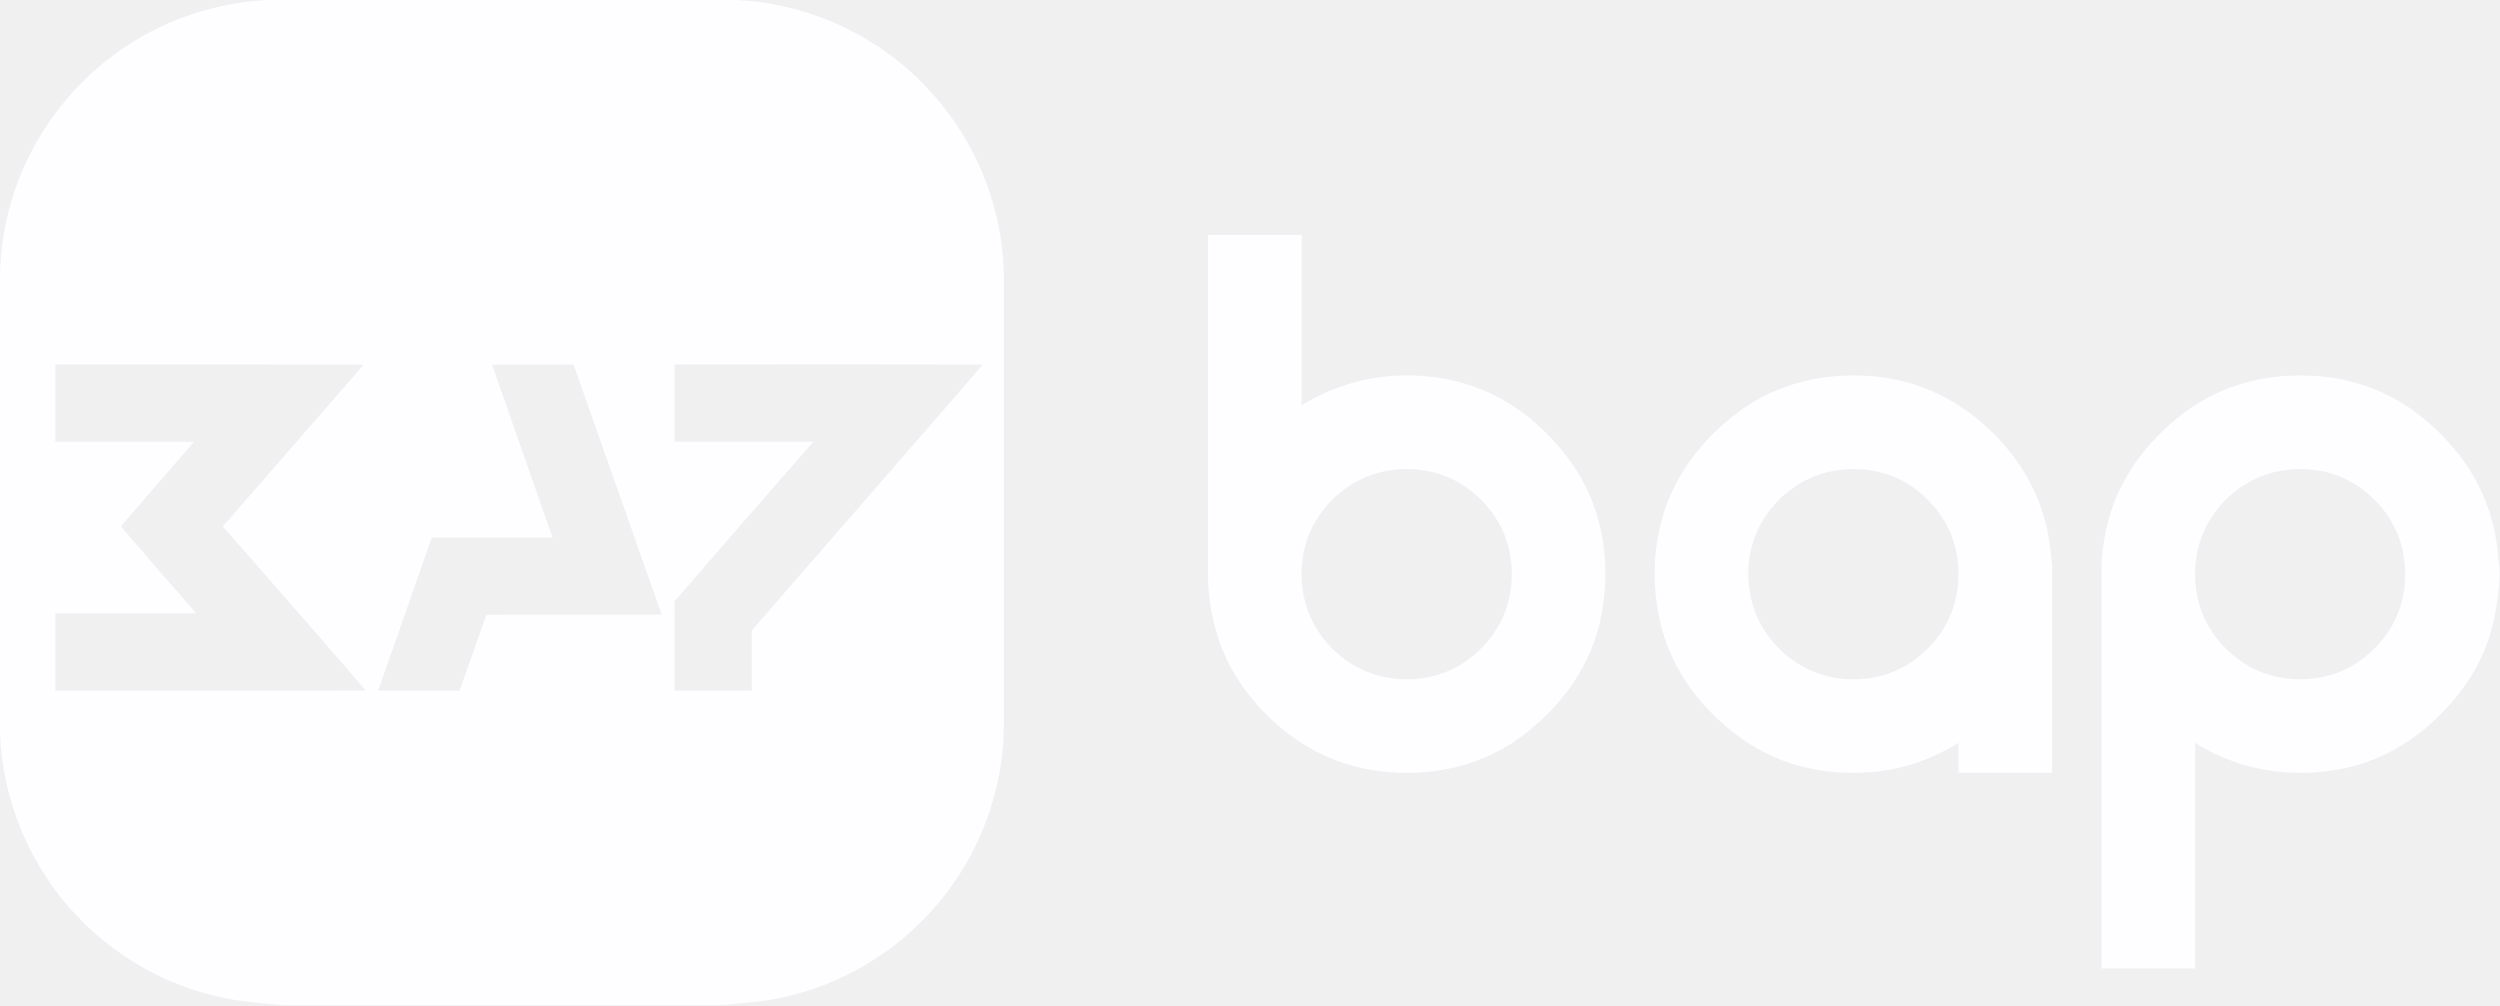
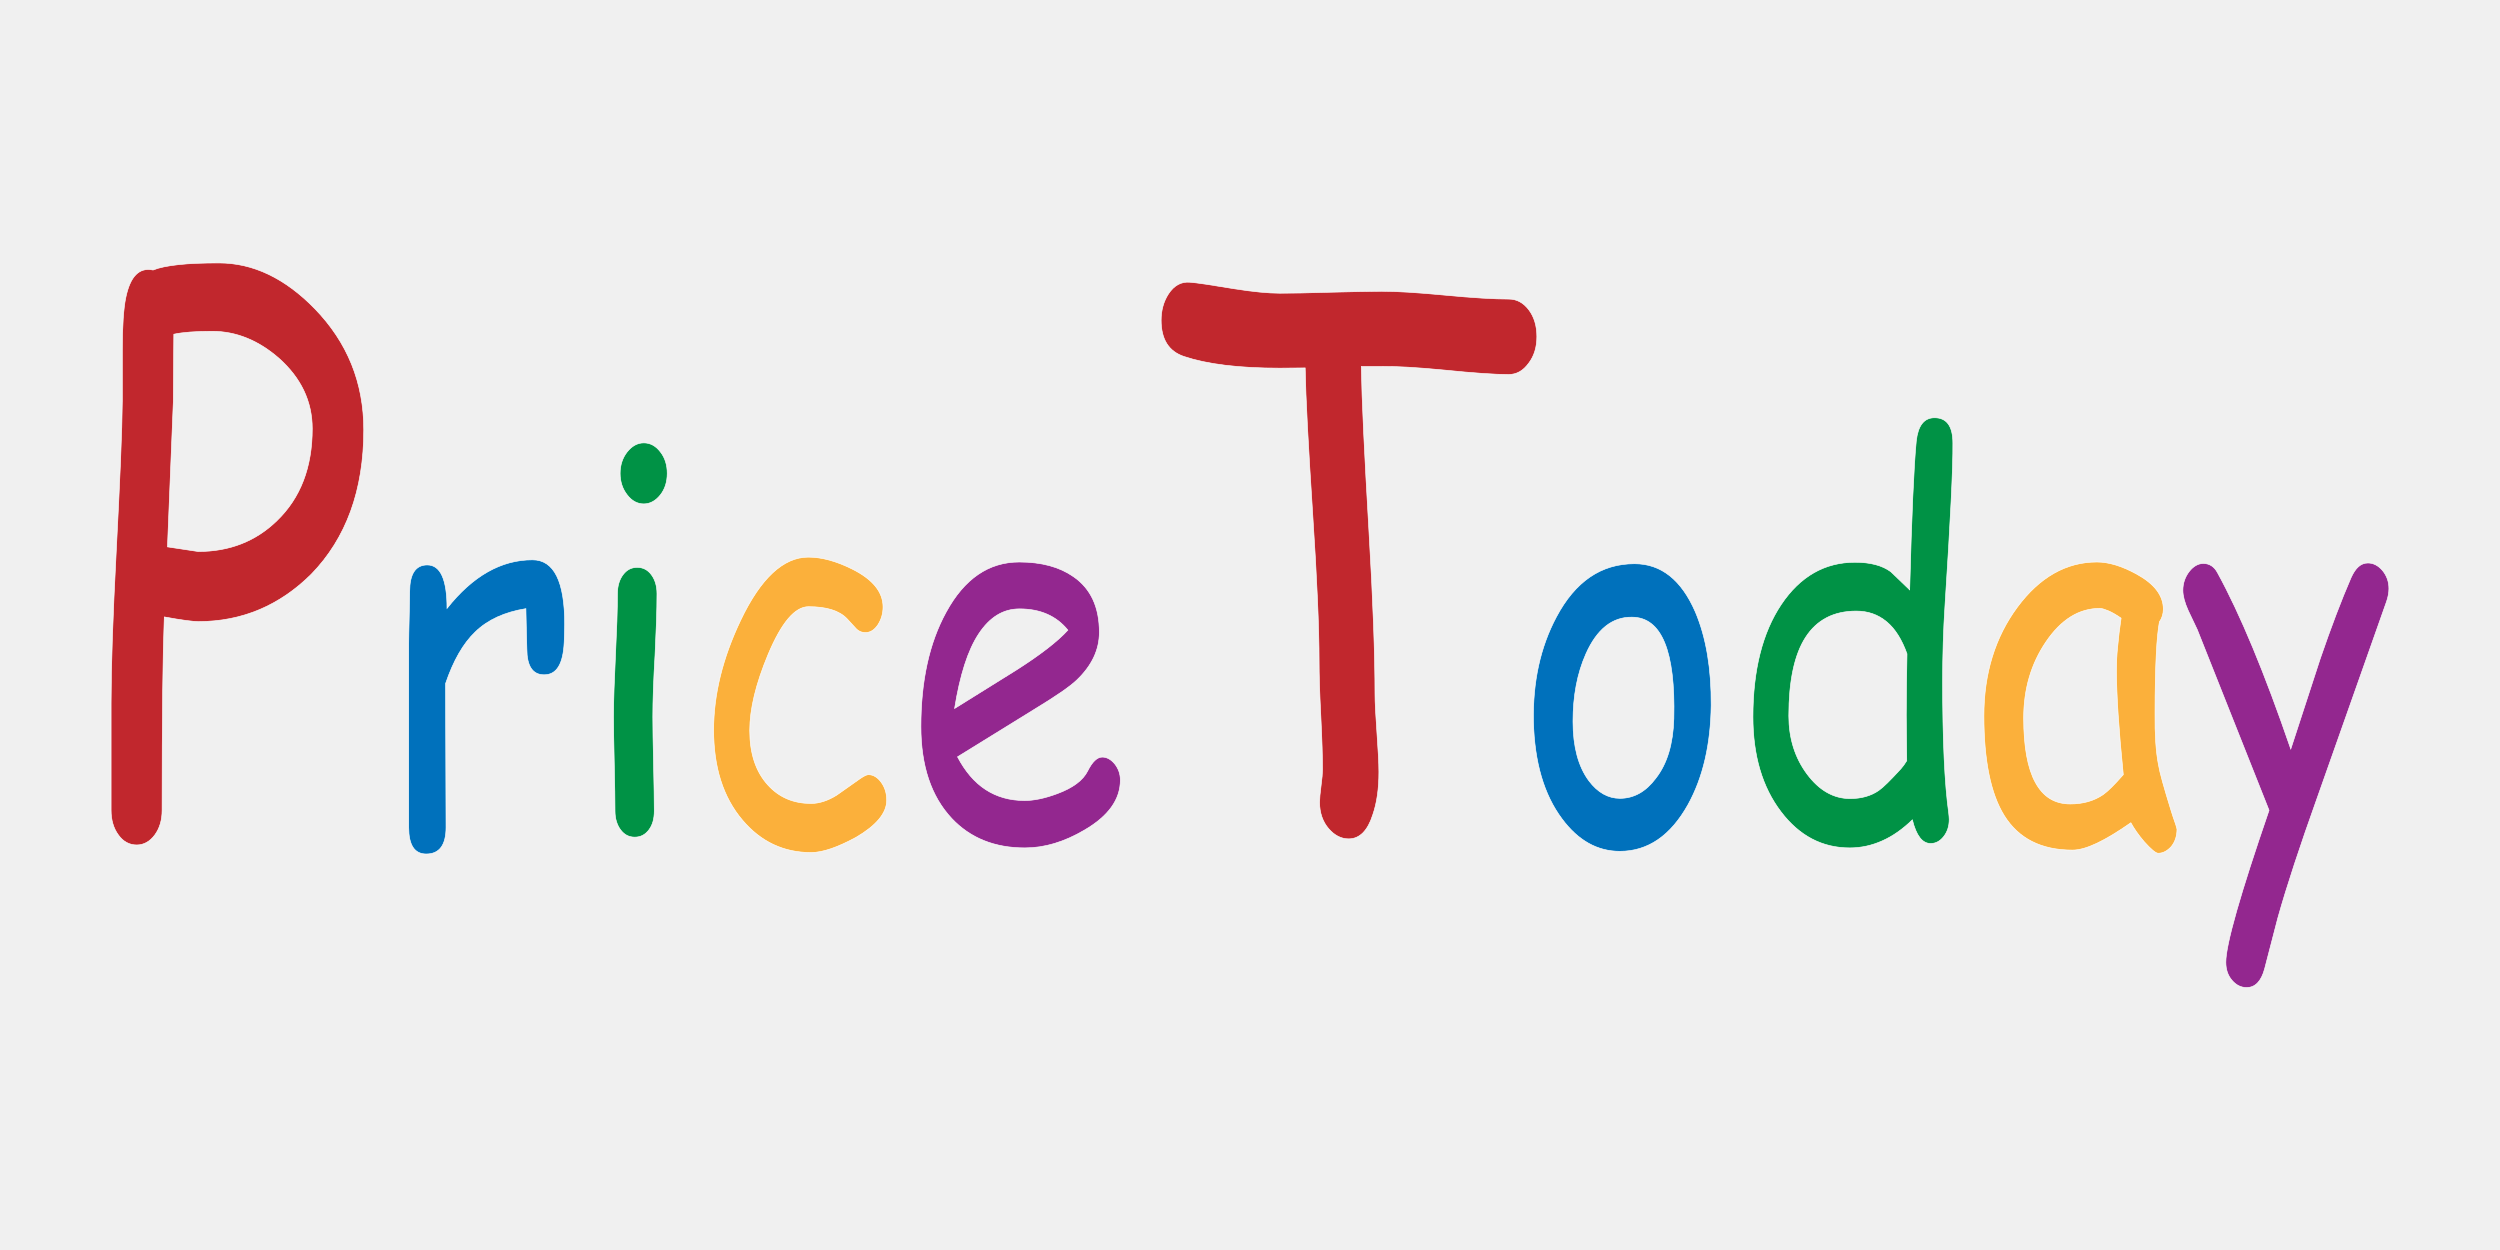
- <svg xmlns="http://www.w3.org/2000/svg" width="1597pt" height="642pt" viewBox="0 0 1597 642" version="1.1">
-   <g id="#fefdffff">
-     <path fill="#fefdff" opacity="1.00" d=" M 170.63 0.00 L 470.30 0.00 C 509.22 1.80 547.37 16.69 577.12 41.84 C 602.85 63.38 622.38 92.26 632.65 124.22 C 638.47 142.20 641.39 161.11 641.29 180.01 C 641.29 268.32 641.29 356.64 641.29 444.95 C 641.21 456.33 641.65 467.73 640.47 479.07 C 637.24 513.31 623.79 546.47 602.33 573.33 C 573.17 610.28 528.99 634.97 482.15 640.06 C 475.61 640.63 469.10 641.41 462.57 642.00 L 180.10 642.00 C 166.76 640.88 153.33 639.90 140.24 636.90 C 106.25 629.37 74.66 611.56 50.50 586.52 C 19.48 554.72 1.03 511.07 0.00 466.64 L 0.00 175.26 C 0.55 148.29 7.34 121.47 19.69 97.49 C 33.94 69.70 55.58 45.76 81.78 28.76 C 108.16 11.52 139.17 1.61 170.63 0.00 M 35.40 282.20 C 64.91 282.18 94.43 282.17 123.94 282.20 C 108.32 300.18 92.80 318.24 77.19 336.23 C 93.16 354.84 109.20 373.41 125.43 391.80 C 95.42 391.84 65.41 391.82 35.40 391.81 C 35.39 408.27 35.39 424.73 35.40 441.19 C 101.47 441.13 167.55 441.27 233.62 441.12 C 203.50 405.92 172.83 371.19 142.35 336.29 C 170.73 303.70 199.10 271.10 227.48 238.51 C 229.10 236.71 230.71 234.89 232.09 232.89 C 166.53 232.72 100.97 232.88 35.40 232.81 C 35.39 249.27 35.39 265.73 35.40 282.20 M 314.30 232.90 C 327.24 269.75 340.12 306.61 353.01 343.47 C 327.27 343.51 301.53 343.47 275.80 343.49 C 264.40 376.04 252.93 408.57 241.58 441.14 C 258.92 441.16 276.27 441.15 293.61 441.14 C 299.28 424.96 304.98 408.79 310.71 392.63 C 348.03 392.62 385.36 392.66 422.68 392.61 C 403.87 339.36 385.15 286.09 366.33 232.85 C 348.98 232.89 331.64 232.78 314.30 232.90 M 430.94 232.81 C 430.93 249.27 430.93 265.73 430.94 282.19 C 460.47 282.21 489.99 282.19 519.51 282.21 C 489.89 316.09 460.38 350.08 430.91 384.10 C 430.97 403.13 430.91 422.16 430.94 441.19 C 447.37 441.19 463.79 441.21 480.22 441.18 C 480.24 428.78 480.22 416.37 480.23 403.97 C 479.99 402.35 481.50 401.40 482.36 400.27 C 508.12 370.74 533.78 341.12 559.53 311.57 C 582.20 285.30 605.24 259.33 627.72 232.90 C 562.13 232.69 496.53 232.86 430.94 232.81 Z" />
-     <path fill="#fefdff" opacity="1.00" d=" M 771.67 150.09 C 791.61 150.09 811.56 150.07 831.50 150.09 C 831.49 186.41 831.51 222.72 831.50 259.03 C 864.56 237.92 907.59 234.15 944.17 247.88 C 959.84 253.84 974.06 263.34 986.06 275.00 C 998.75 287.10 1009.36 301.55 1016.11 317.78 C 1026.61 343.00 1028.08 371.61 1021.87 398.09 C 1014.46 429.60 993.06 456.56 966.42 474.30 C 937.92 493.19 901.47 497.83 868.46 490.32 C 837.12 483.12 809.84 462.42 792.02 435.97 C 777.64 414.63 771.14 388.58 771.67 363.00 C 771.67 292.03 771.66 221.06 771.67 150.09 M 885.57 300.84 C 864.89 304.56 846.86 319.10 837.77 337.90 C 831.36 351.21 830.03 366.64 832.90 381.04 C 836.01 396.57 845.28 410.56 857.78 420.18 C 879.47 437.35 912.25 438.56 935.22 423.18 C 949.53 413.71 960.45 398.82 964.08 381.93 C 967.27 366.99 965.88 350.86 959.01 337.11 C 952.45 324.03 941.62 313.13 928.58 306.52 C 915.42 299.83 900.01 298.23 885.57 300.84 Z" />
-     <path fill="#fefdff" opacity="1.00" d=" M 1114.41 260.40 C 1136.97 244.91 1164.90 238.39 1192.05 240.06 C 1213.43 241.15 1234.54 247.86 1252.39 259.73 C 1277.64 276.51 1297.85 301.74 1305.96 331.20 C 1308.88 341.22 1310.08 351.62 1310.93 361.98 C 1310.90 405.88 1310.93 449.77 1310.91 493.67 C 1290.97 493.66 1271.03 493.66 1251.09 493.67 C 1251.07 487.28 1251.08 480.89 1251.08 474.50 C 1235.11 484.54 1216.88 491.05 1198.09 492.98 C 1176.01 495.20 1153.19 492.40 1132.82 483.35 C 1117.56 476.65 1103.96 466.52 1092.45 454.53 C 1077.59 439.38 1066.36 420.51 1061.12 399.88 C 1055.04 375.75 1055.57 349.82 1063.31 326.12 C 1072.17 299.18 1091.27 276.39 1114.41 260.40 M 1171.56 300.73 C 1150.56 304.29 1132.20 319.01 1123.05 338.09 C 1116.56 351.72 1115.31 367.55 1118.53 382.22 C 1122.97 402.22 1137.50 419.44 1156.01 427.99 C 1175.75 436.88 1199.99 435.87 1218.54 424.48 C 1232.15 416.14 1242.96 403.04 1247.87 387.79 C 1253.15 370.92 1252.06 351.86 1243.86 336.09 C 1236.94 322.88 1225.66 311.98 1212.15 305.64 C 1199.58 299.77 1185.17 298.40 1171.56 300.73 Z" />
-     <path fill="#fefdff" opacity="1.00" d=" M 1421.05 248.99 C 1441.81 240.44 1464.86 238.20 1487.05 240.94 C 1506.11 243.30 1524.57 250.33 1540.30 261.36 C 1551.80 269.42 1561.99 279.33 1570.70 290.33 C 1584.79 308.23 1593.47 330.24 1595.58 352.91 C 1595.79 357.61 1596.86 362.25 1596.77 366.97 C 1595.86 385.56 1592.74 404.39 1584.41 421.22 C 1576.23 438.31 1563.76 453.09 1549.34 465.27 C 1536.44 476.11 1521.33 484.37 1505.09 488.93 C 1470.81 498.51 1432.38 493.83 1402.25 474.52 C 1402.25 522.56 1402.24 570.61 1402.25 618.65 C 1382.31 618.68 1362.36 618.66 1342.42 618.66 C 1342.43 535.45 1342.38 452.22 1342.44 369.01 C 1342.04 349.74 1345.73 330.27 1354.05 312.83 C 1360.78 298.54 1370.53 285.81 1381.93 274.93 C 1393.23 263.98 1406.46 254.95 1421.05 248.99 M 1456.63 300.79 C 1438.61 303.93 1422.53 315.32 1412.65 330.58 C 1402.74 345.62 1400.05 364.75 1403.86 382.20 C 1407.46 398.51 1417.87 412.95 1431.54 422.38 C 1446.93 433.22 1467.03 436.29 1485.23 432.14 C 1501.74 428.36 1516.27 417.60 1525.61 403.59 C 1536.38 387.77 1538.94 367.21 1534.15 348.87 C 1529.90 332.78 1519.06 318.76 1505.12 309.83 C 1490.95 300.57 1473.15 297.81 1456.63 300.79 Z" />
+ <svg xmlns="http://www.w3.org/2000/svg" version="1.1" id="Layer_1" x="0px" y="0px" viewBox="0 0 1024 512" style="enable-background:new 0 0 1024 512;" xml:space="preserve">
+   <style type="text/css">
+ 	.st0{fill:#C1272D;stroke:#FFFFFF;stroke-width:0.25;stroke-miterlimit:10;}
+ 	.st1{fill:#0071BC;stroke:#FFFFFF;stroke-width:0.25;stroke-miterlimit:10;}
+ 	.st2{fill:#009245;stroke:#FFFFFF;stroke-width:0.25;stroke-miterlimit:10;}
+ 	.st3{fill:#FBB03B;stroke:#FFFFFF;stroke-width:0.25;stroke-miterlimit:10;}
+ 	.st4{fill:#93278F;stroke:#FFFFFF;stroke-width:0.25;stroke-miterlimit:10;}
+ </style>
+   <g>
+     <path class="st0" d="M81.2,254.6c-2.1,0-6.8-0.6-13.9-1.9c-0.6,15.1-0.9,41.4-0.9,79.2c0,4-1,7.4-3,10.1c-2,2.7-4.5,4.1-7.4,4.1   c-3,0-5.6-1.4-7.5-4.1c-2-2.7-3-6.1-3-10.1v-44c0-14.7,0.7-35.3,2.1-61.9c1.5-28.8,2.4-49.5,2.5-61.9v-20.6   c0-9.9,0.5-17.1,1.4-21.5c1.8-8.8,5.5-12.6,11.2-11.4c2.4-1,5.9-1.7,10.4-2.2c4.5-0.5,10-0.7,16.6-0.7c13.9,0,27,6.2,39.2,18.7   c13.4,13.8,20.1,30.3,20.1,49.7c0,24.7-7.2,44.4-21.5,59.1C114.6,248,99.2,254.6,81.2,254.6z M86.9,135.7c-3.4,0-6.3,0.1-9,0.3   c-2.6,0.2-4.9,0.5-6.7,0.9L71,164.5L68.6,224l12.6,1.9c12.8,0,23.6-4.2,32.3-12.7c9.6-9.3,14.4-21.8,14.4-37.6   c0-11.2-4.6-20.8-13.7-28.9C105.8,139.4,96.7,135.7,86.9,135.7z" />
+     <path class="st1" d="M231.1,263c-0.4,9-3.1,13.4-8.2,13.4c-4.7,0-7.1-3.5-7.1-10.6c0-1.4-0.1-3.9-0.2-7.5l-0.2-9   c-8.6,1.4-15.6,4.5-20.8,9.6c-4.9,4.7-8.9,11.7-12.1,21.1l0.2,58.9c0,7.2-2.7,10.9-8.1,10.9c-4.8,0-7.2-3.6-7.2-10.9v-75.4   c0-2.4,0.1-5.9,0.2-10.6c0.1-4.7,0.2-8.3,0.2-10.6c0-7.2,2.4-10.9,7.2-10.9c5.4,0,8.1,5.9,8.1,17.8c10.5-13.3,22.2-19.9,35-19.9   c4.4,0,7.7,2.2,9.9,6.6c2.2,4.4,3.3,11,3.3,19.8C231.2,259.2,231.2,261.7,231.1,263z" />
+     <path class="st2" d="M267.4,293.6c0,4.3,0.1,10.7,0.3,19.3c0.2,8.6,0.3,15,0.3,19.3c0,3.2-0.7,5.7-2.2,7.7c-1.5,2-3.4,3-5.8,3   c-2.4,0-4.3-1-5.8-3c-1.5-2-2.3-4.6-2.3-7.7c0-4.3-0.1-10.7-0.3-19.3c-0.2-8.6-0.3-15-0.3-19.3c0-6.7,0.3-15.1,0.8-25.2   c0.5-10.1,0.8-18.5,0.8-25.2c0-3.2,0.8-5.8,2.3-7.8c1.5-2,3.4-3,5.8-3c2.4,0,4.3,1,5.8,3c1.5,2,2.3,4.6,2.3,7.8   c0,6.7-0.3,15.1-0.8,25.2C267.7,278.5,267.4,286.9,267.4,293.6z M263.7,206.4c-2.6,0-4.9-1.2-6.8-3.7c-1.9-2.4-2.9-5.4-2.9-8.8   c0-3.4,1-6.4,2.9-8.8c1.9-2.4,4.2-3.7,6.8-3.7c2.6,0,4.9,1.2,6.8,3.7c1.9,2.4,2.8,5.4,2.8,8.8c0,3.4-0.9,6.4-2.8,8.8   C268.6,205.1,266.3,206.4,263.7,206.4z" />
+     <path class="st3" d="M332.2,349.2c-11.2,0-20.6-4.4-28.1-13.3c-7.9-9.3-11.8-21.6-11.8-36.9c0-14.5,3.7-29.5,11.1-45   c8.2-17.2,17.5-25.8,27.7-25.8c5.4,0,11.4,1.6,18,4.9c8.4,4.2,12.6,9.4,12.6,15.5c0,2.7-0.7,5.1-2.1,7.3c-1.4,2.1-3.1,3.2-5.1,3.2   c-1.6,0-3-0.6-4.1-1.9c-1.2-1.3-2.3-2.5-3.4-3.7c-3.2-3.4-8.5-5-15.8-5c-5.6,0-11.1,6.5-16.6,19.6c-5,12-7.5,22.3-7.5,31.1   c0,9.5,2.5,16.9,7.4,22.3c4.6,5.1,10.5,7.6,17.7,7.6c3.3,0,6.8-1.1,10.5-3.4l9.5-6.7c1.6-1.1,2.8-1.7,3.5-1.7c2,0,3.8,1.1,5.3,3.2   c1.5,2.1,2.2,4.5,2.2,7.3c0,5.2-4.2,10.3-12.6,15.2C343.2,347,337.1,349.2,332.2,349.2z" />
+     <path class="st4" d="M419.8,347.3c-12.4,0-22.4-4-30-12.1c-8.4-9-12.6-21.5-12.6-37.6c0-18.6,3.4-34.2,10.3-46.8   c7.5-13.8,17.5-20.6,30-20.6c9.1,0,16.5,2,22.2,6c7.1,4.9,10.6,12.5,10.6,22.8c0,7.2-3.1,13.7-9.3,19.6c-2.7,2.6-8.5,6.6-17.4,12   l-31.4,19.4c3.1,5.9,6.9,10.4,11.5,13.4c4.6,3,9.9,4.5,16,4.5c3.8,0,8.2-0.9,13.3-2.8c6.5-2.4,10.6-5.5,12.5-9.3   c1.9-3.8,3.9-5.7,6-5.7c1.9,0,3.6,1,5.1,2.8c1.5,1.9,2.3,4.1,2.3,6.6c0,8-4.9,14.8-14.7,20.5C435.9,344.9,427.8,347.3,419.8,347.3z    M417.6,249.4c-6.7,0-12.2,3.4-16.7,10.2s-7.7,17-9.9,30.6l25.2-15.7c9.9-6.3,17-11.8,21.2-16.4   C432.7,252.3,426.1,249.4,417.6,249.4z" />
+     <path class="st0" d="M617.9,153.4c-5.6,0-14.3-0.6-26.1-1.8c-11.4-1.1-20.1-1.6-26.1-1.5h-8.1c0.2,13.8,1.3,36.1,3.1,67   c1.7,28.8,2.5,51.2,2.5,67.2c0,3.5,0.3,8.8,0.8,15.9c0.5,7.1,0.8,12.4,0.8,16c0,6.8-0.8,12.6-2.5,17.5c-2.1,6.6-5.4,9.9-9.9,9.9   c-3,0-5.8-1.4-8.2-4.2c-2.4-2.8-3.7-6.4-3.7-10.8c0-1.5,0.2-3.7,0.6-6.7c0.4-3,0.6-5.2,0.6-6.7c0-4.9-0.2-12.2-0.7-22   c-0.5-9.8-0.7-17.2-0.7-22.1c0-14.3-0.9-34.3-2.6-60.2c-1.8-27.9-2.9-48-3.1-60.2l-10.4,0.1c-16.7,0-29.8-1.6-39.3-4.8   c-6.2-2.1-9.3-7-9.3-14.8c0-4.1,1-7.7,3-10.8c2.3-3.5,5.2-5.1,8.8-4.8c2.7,0.2,8.8,1.1,18.3,2.7c7.6,1.2,13.8,1.8,18.5,1.8   c4.6,0,11.5-0.1,20.8-0.4c9.3-0.2,16.2-0.4,20.8-0.4c5.9,0,14.6,0.5,26.1,1.6c11.5,1.1,20.2,1.6,26.1,1.6c3.3,0,6,1.5,8.2,4.4   c2.2,2.9,3.3,6.6,3.3,11c0,4.3-1.1,7.9-3.3,10.8C623.9,151.9,621.2,153.4,617.9,153.4z" />
+     <path class="st1" d="M663.5,348.7c-9.2,0-17.1-4.4-23.7-13.3c-7.4-9.9-11.3-23.2-11.7-39.9c-0.3-16.2,2.8-30.4,9.4-42.8   c7.7-14.5,18.3-21.8,32-21.8c10.9,0,19.2,6.6,24.9,19.7c4.5,10.6,6.6,23.4,6.5,38.3c-0.2,15.9-3.3,29.5-9.5,40.7   C684.3,342.3,675,348.7,663.5,348.7z M668.4,252.8c-8-0.1-14.3,4.9-18.8,15c-3.6,8.1-5.3,17.3-5.3,27.7c0,10.4,2.2,18.5,6.5,24.3   c3.6,4.8,7.9,7.2,12.7,7.2c5.7,0,10.6-2.7,14.7-8.2c4.7-6,7.1-14.1,7.4-24.4C686.3,266.7,680.6,252.8,668.4,252.8z" />
+     <path class="st2" d="M796.7,247.5c-0.7,10.5-1,21.1-1,31.6c0,23.9,0.8,41.9,2.5,54c0.1,1,0.2,1.8,0.2,2.5c0,2.9-0.8,5.2-2.3,7.1   c-1.5,1.9-3.3,2.8-5.3,2.8c-3.4,0-5.9-3.2-7.5-9.7c-3.9,3.8-8,6.7-12.3,8.6c-4.2,1.9-8.7,2.9-13.3,2.9c-11.3,0-20.7-4.9-28.2-14.8   c-7.7-10.1-11.5-23.1-11.5-38.9c0-19.1,3.9-34.5,11.6-46c7.7-11.5,17.8-17.3,30.2-17.3c6.3,0,11.2,1.3,14.7,3.9l7.7,7.4   c0.8-30.2,1.7-50.5,2.7-60.9c0.7-6.4,3.2-9.6,7.5-9.6c5,0,7.5,3.5,7.5,10.4C800,191.5,798.9,213.5,796.7,247.5z M760.3,250.3   c-9.2,0-16.1,3.6-20.7,10.7c-4.6,7.1-6.9,17.9-6.9,32.2c0,9.2,2.5,17.2,7.5,23.9c5,6.7,10.9,10,17.6,10c4.6,0,8.5-1.1,11.7-3.3   c1.9-1.3,4.9-4.3,9.1-8.9c0.8-0.9,1.6-2,2.4-3.3l-0.2-18.6l0.1-12.5l0.2-12.7c-2.1-5.8-4.8-10.2-8.3-13.1   C769.2,251.7,765.1,250.3,760.3,250.3z" />
+     <path class="st3" d="M884,349.5c-1,0-2.9-1.6-5.7-4.7c-2.5-2.9-4.3-5.6-5.5-7.8c-5.3,3.7-9.9,6.5-13.9,8.4c-4,1.9-7.3,2.8-10,2.8   c-12.8,0-22.1-4.7-28-14.2c-5.5-8.9-8.3-22.5-8.3-40.8c0-17.3,4.6-32.2,13.7-44.5c9.1-12.3,20-18.5,32.6-18.5   c4.8,0,10.1,1.6,16,4.8c7.4,4,11.2,8.8,11.2,14.5c0,1.9-0.5,3.7-1.6,5.2c-0.5,2.7-1,7.2-1.3,13.4c-0.3,6.2-0.5,14.2-0.5,24   c-0.1,8.9,0.4,15.9,1.4,21.1c0.5,3.2,2.3,9.5,5.2,18.9c0.4,1.3,1,3.2,1.9,5.7l0.5,1.8c0,2.9-0.8,5.2-2.3,7.1   C887.8,348.5,886,349.5,884,349.5z M866.9,274.8c0-3.1,0.1-6.4,0.5-10c0.3-3.6,0.8-7.5,1.4-11.6c-2-1.4-3.8-2.4-5.2-3   c-1.5-0.6-2.6-1-3.5-1c-8.5,0-15.8,4.5-22,13.6c-6.2,9.1-9.2,19.5-9.2,31.3c0,11.7,1.6,20.6,4.8,26.4c3.2,5.9,7.9,8.8,14.3,8.8   c5.3,0,9.7-1.3,13.4-3.8c2-1.4,4.7-4.1,8.3-8.2C867.8,298.5,866.9,284.3,866.9,274.8z" />
+     <path class="st4" d="M977.5,246.5l-28.4,80.4c-7,19.6-12.4,35.9-16.1,49.1l-5.4,20.8c-1.4,5.2-3.9,7.7-7.4,7.7c-2.3,0-4.3-1-6-3   c-1.7-2-2.5-4.4-2.5-7.4c0-7.2,5.9-27.9,17.7-62.2l-29.4-74l-3.7-7.8c-1.5-3.3-2.2-6.1-2.2-8.3c0-2.9,0.9-5.5,2.6-7.7   c1.7-2.2,3.7-3.3,5.8-3.3c2.5,0,4.5,1.3,5.8,3.8c9.3,16.9,19.3,41,30,72.2l12.1-37.1c4.4-12.8,8.6-23.9,12.6-33.1c1.8-4,4-6,6.9-6   c2.2,0,4.2,1,6,3.1c1.7,2.1,2.6,4.5,2.6,7.4C978.5,242.7,978.2,244.5,977.5,246.5z" />
  </g>
</svg>
